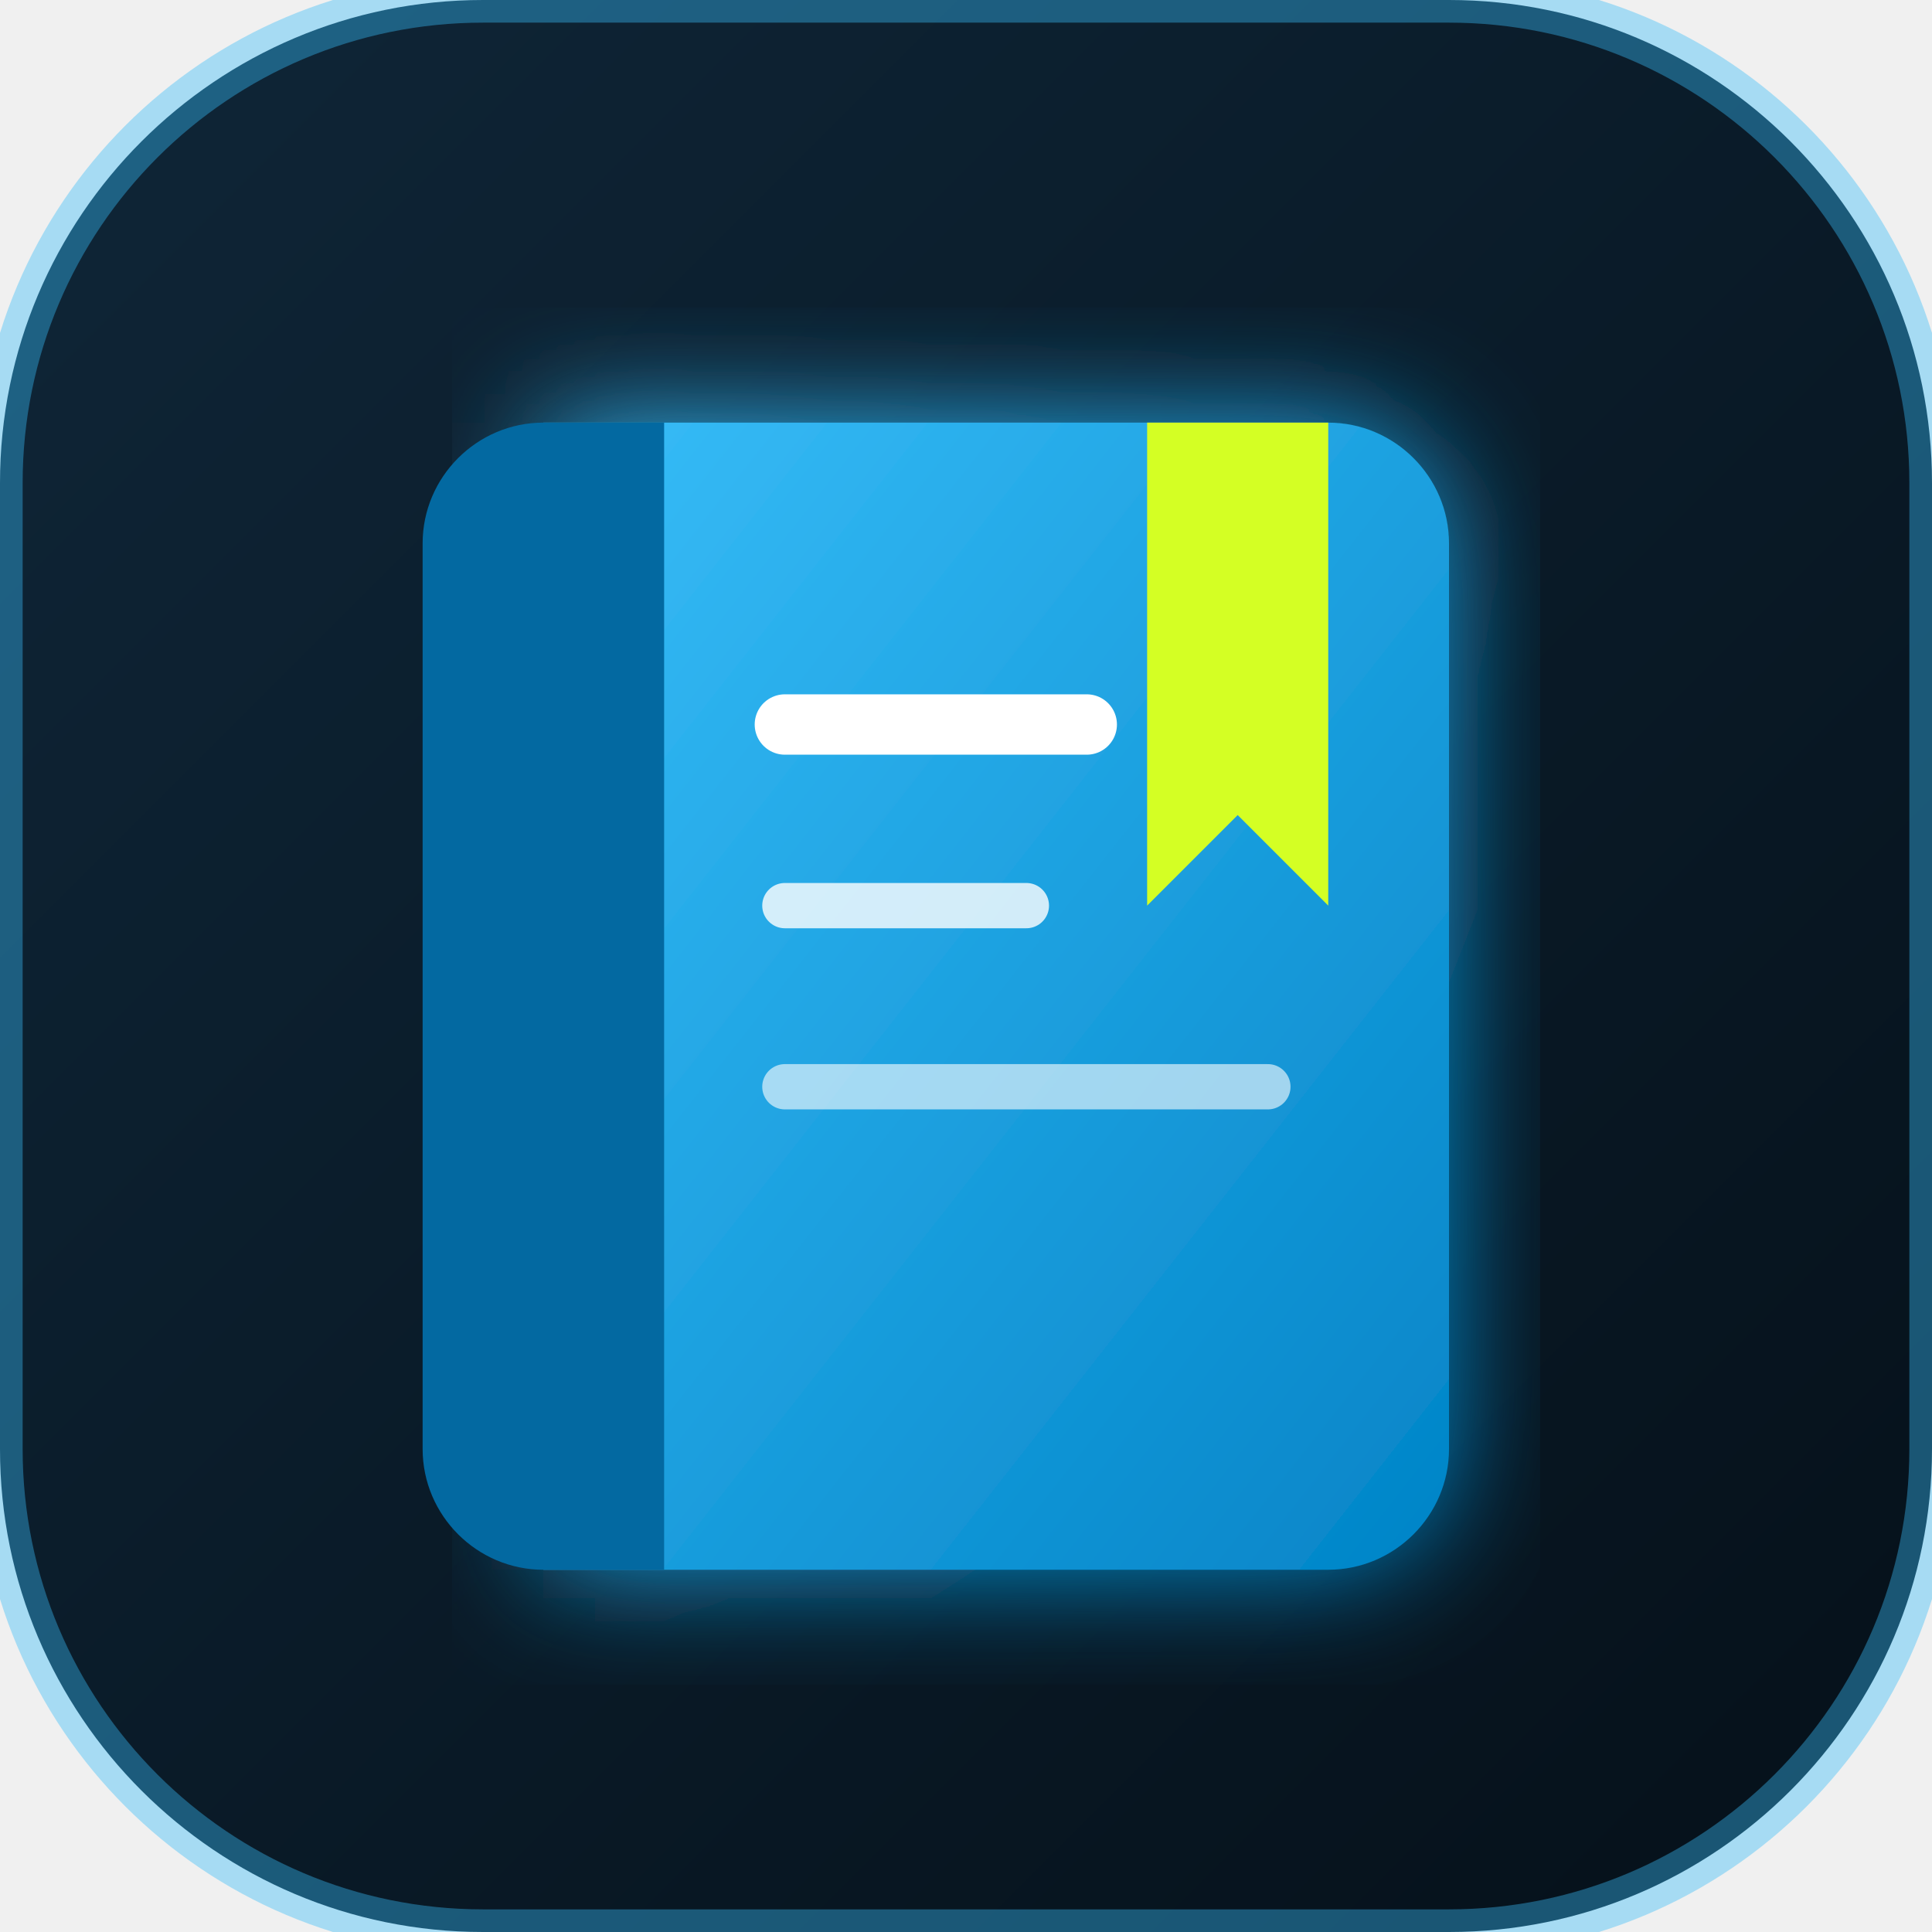
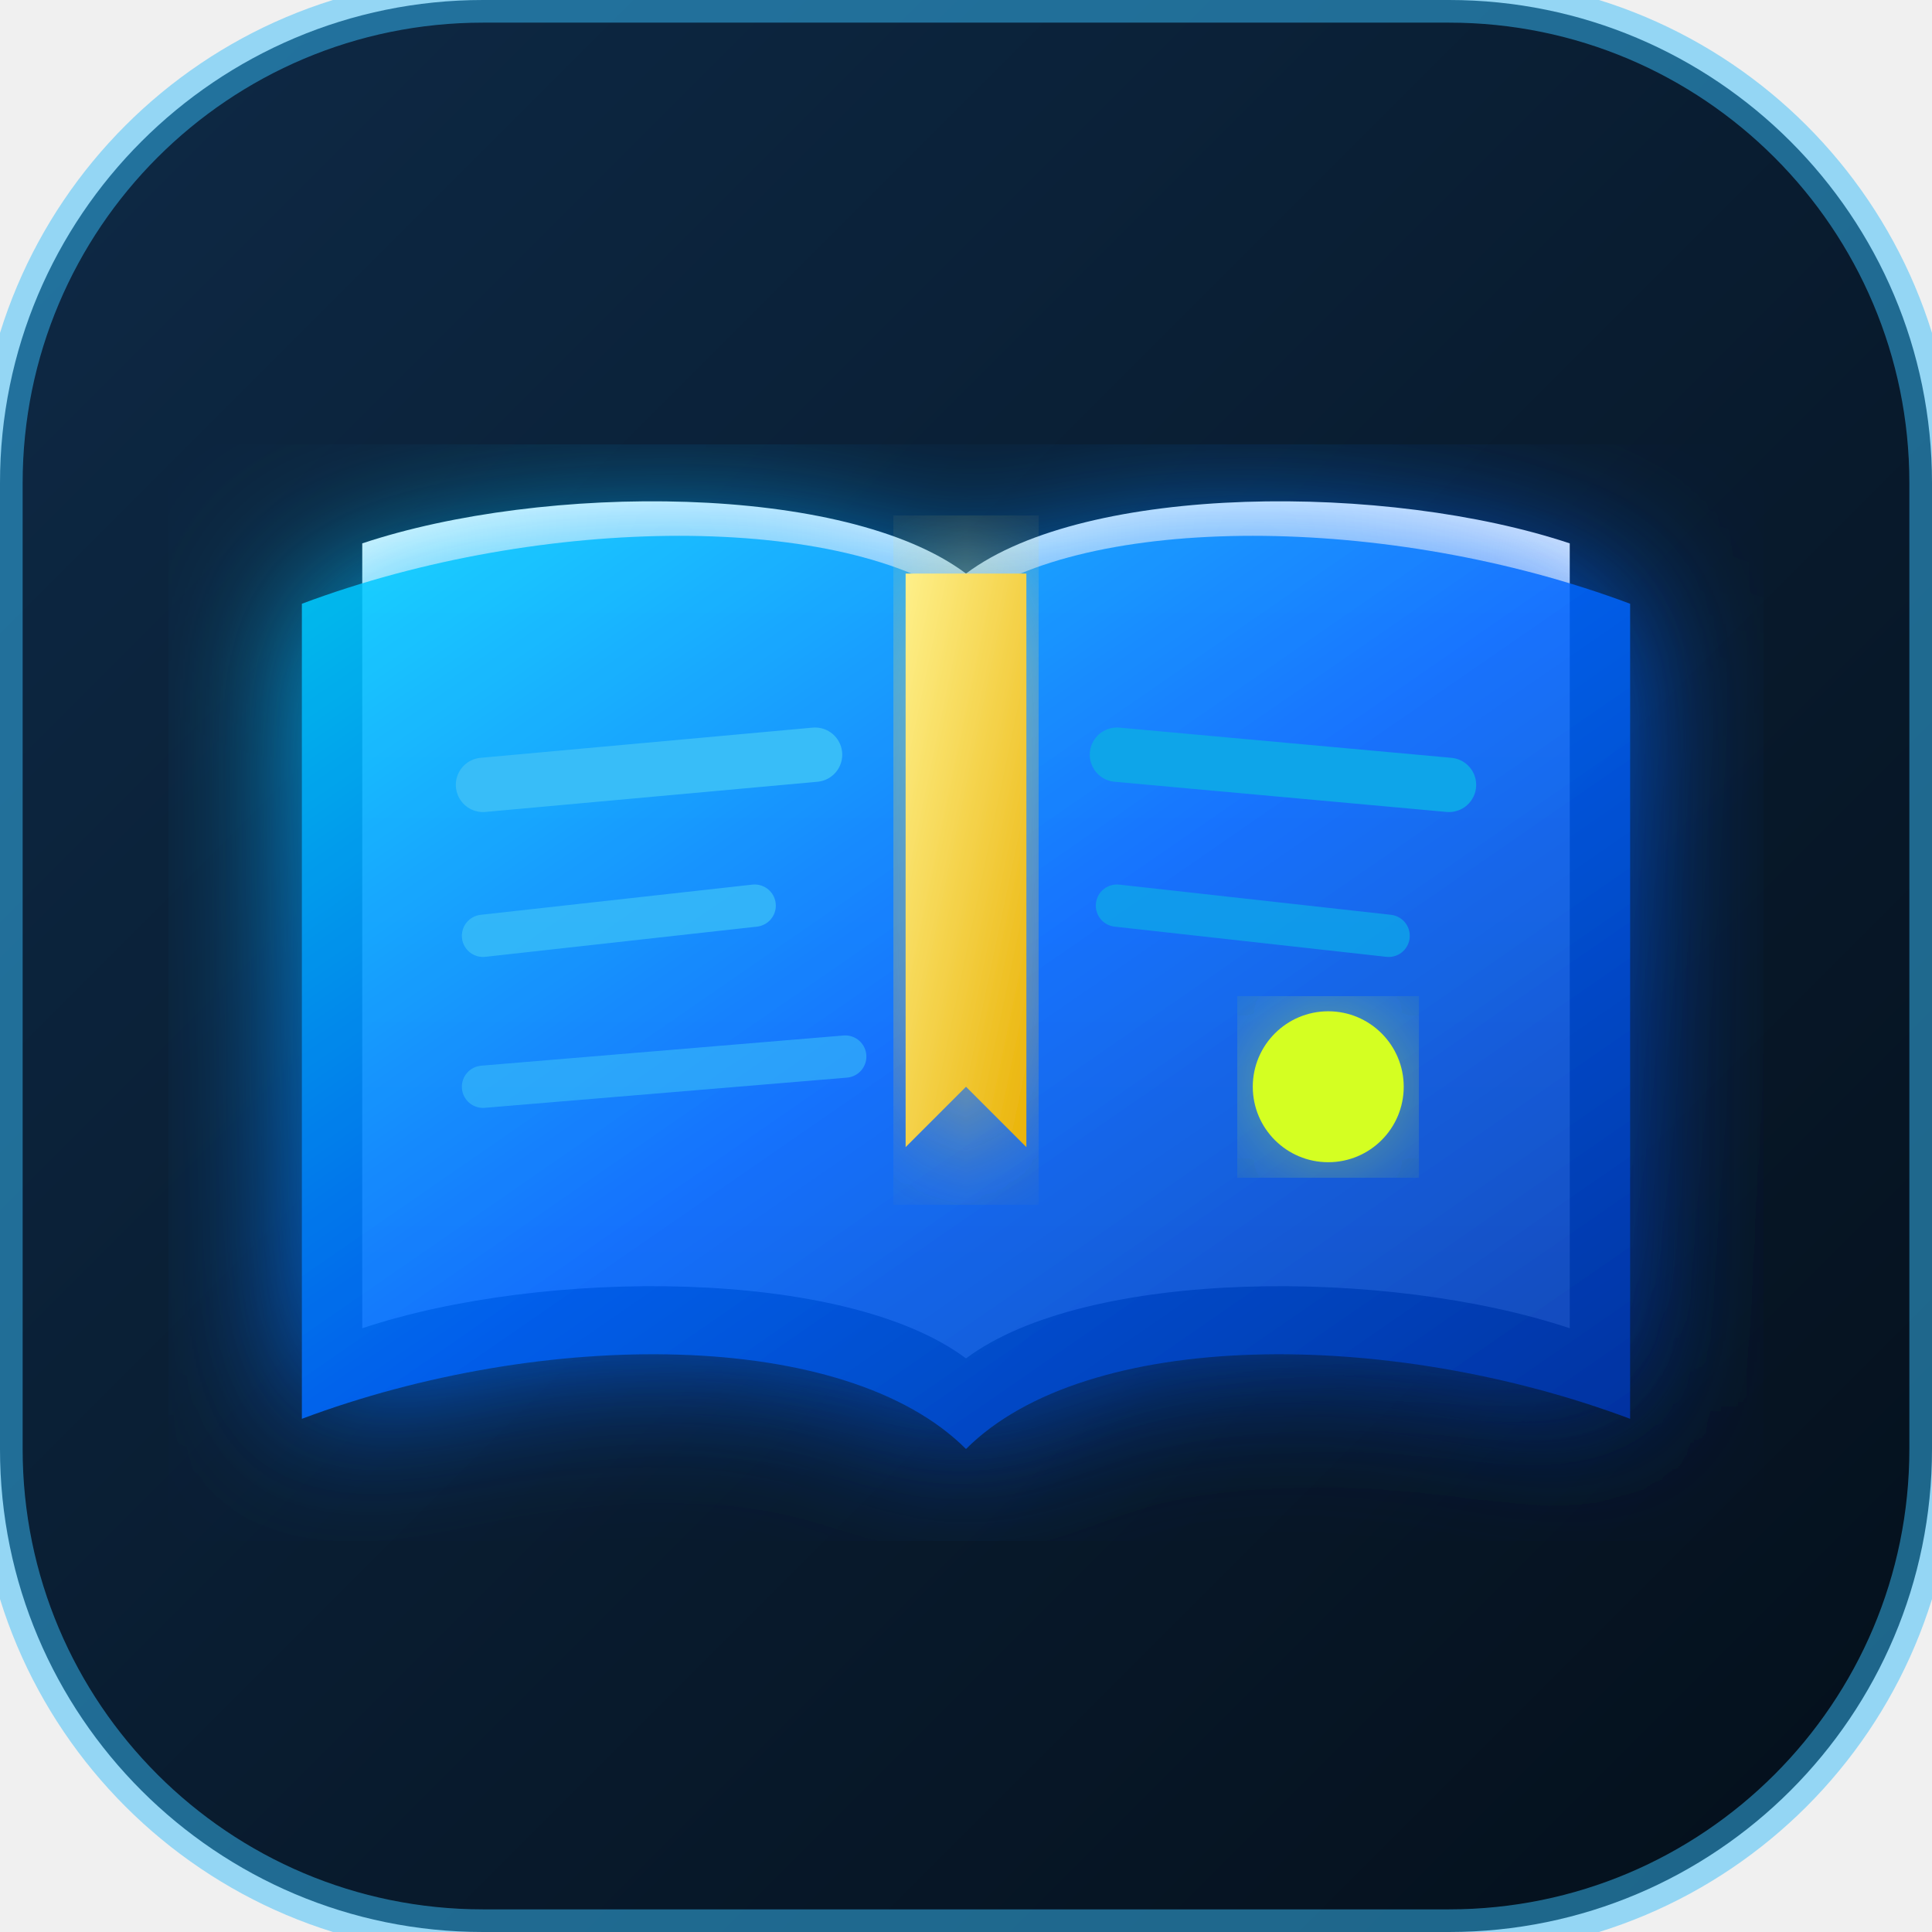
<svg xmlns="http://www.w3.org/2000/svg" viewBox="0 0 64 64" width="64" height="64">
  <defs>
-     <linearGradient id="gd_bg" x1="0" y1="0" x2="1" y2="1">
-       <stop offset="0%" stop-color="#0f2638" />
-       <stop offset="100%" stop-color="#051019" />
+     <linearGradient id="g_bg" x1="0" y1="0" x2="1" y2="1">
+       <stop offset="0%" stop-color="#0e2a47" />
+       <stop offset="100%" stop-color="#040f1a" />
    </linearGradient>
-     <linearGradient id="gd_book" x1="0" y1="0" x2="1" y2="1">
-       <stop offset="0%" stop-color="#38bdf8" />
-       <stop offset="100%" stop-color="#0284c7" />
+     <linearGradient id="g_cover" x1="0" y1="0" x2="1" y2="1">
+       <stop offset="0%" stop-color="#00d2ff" />
+       <stop offset="50%" stop-color="#0066ff" />
+       <stop offset="100%" stop-color="#0033aa" />
    </linearGradient>
-     <filter id="gd_glow">
-       <feGaussianBlur stdDeviation="2" result="blur" />
+     <linearGradient id="g_page" x1="0" y1="0" x2="0" y2="1">
+       <stop offset="0%" stop-color="#ffffff" />
+       <stop offset="100%" stop-color="#cbd5e1" />
+     </linearGradient>
+     <linearGradient id="g_gold" x1="0" y1="0" x2="1" y2="1">
+       <stop offset="0%" stop-color="#fef08a" />
+       <stop offset="100%" stop-color="#eab308" />
+     </linearGradient>
+     <filter id="g_glow">
+       <feGaussianBlur stdDeviation="2.5" result="blur" />
      <feMerge>
        <feMergeNode in="blur" />
        <feMergeNode in="SourceGraphic" />
      </feMerge>
    </filter>
  </defs>
-   <rect width="64" height="64" rx="16" fill="url(#gd_bg)" />
-   <rect width="64" height="64" rx="16" fill="none" stroke="rgba(56,189,248,0.4)" stroke-width="1.5" />
-   <path d="M18 14 H44 C46.2 14 48 15.8 48 18 V48 C48 50.2 46.2 52 44 52 H18 Z" fill="url(#gd_book)" filter="url(#gd_glow)" />
-   <path d="M18 14 H22 V52 H18 C15.8 52 14 50.2 14 48 V18 C14 15.8 15.8 14 18 14 Z" fill="#0369a1" />
-   <path d="M38 14 V30 L41 27 L44 30 V14 Z" fill="#d4ff24" />
-   <line x1="26" y1="24" x2="36" y2="24" stroke="#ffffff" stroke-width="2" stroke-linecap="round" />
-   <line x1="26" y1="30" x2="34" y2="30" stroke="#ffffff" stroke-width="1.5" stroke-linecap="round" opacity="0.8" />
-   <line x1="26" y1="36" x2="42" y2="36" stroke="#ffffff" stroke-width="1.5" stroke-linecap="round" opacity="0.6" />
+   <rect width="64" height="64" rx="16" fill="url(#g_bg)" />
+   <rect width="64" height="64" rx="16" fill="none" stroke="rgba(56,189,248,0.5)" stroke-width="1.5" />
+   <path d="M12 44 C18 42 28 42 32 45 V19 C28 16 18 16 12 18 Z" fill="url(#g_page)" />
+   <path d="M52 44 C46 42 36 42 32 45 V19 C36 16 46 16 52 18 Z" fill="url(#g_page)" />
+   <path d="M10 47 C18 44 28 44 32 48 C36 44 46 44 54 47 V20 C46 17 36 17 32 20 C28 17 18 17 10 20 Z" fill="url(#g_cover)" opacity="0.9" filter="url(#g_glow)" />
+   <path d="M30 19 V38 L32 36 L34 38 V19 Z" fill="url(#g_gold)" filter="url(#g_glow)" />
+   <line x1="16" y1="26" x2="27" y2="25" stroke="#38bdf8" stroke-width="1.8" stroke-linecap="round" />
+   <line x1="16" y1="31" x2="25" y2="30" stroke="#38bdf8" stroke-width="1.4" stroke-linecap="round" opacity="0.8" />
+   <line x1="16" y1="36" x2="28" y2="35" stroke="#38bdf8" stroke-width="1.4" stroke-linecap="round" opacity="0.6" />
+   <line x1="37" y1="25" x2="48" y2="26" stroke="#0ea5e9" stroke-width="1.8" stroke-linecap="round" />
+   <line x1="37" y1="30" x2="46" y2="31" stroke="#0ea5e9" stroke-width="1.4" stroke-linecap="round" opacity="0.8" />
+   <circle cx="44" cy="36" r="2.5" fill="#D4FF24" filter="url(#g_glow)" />
</svg>
